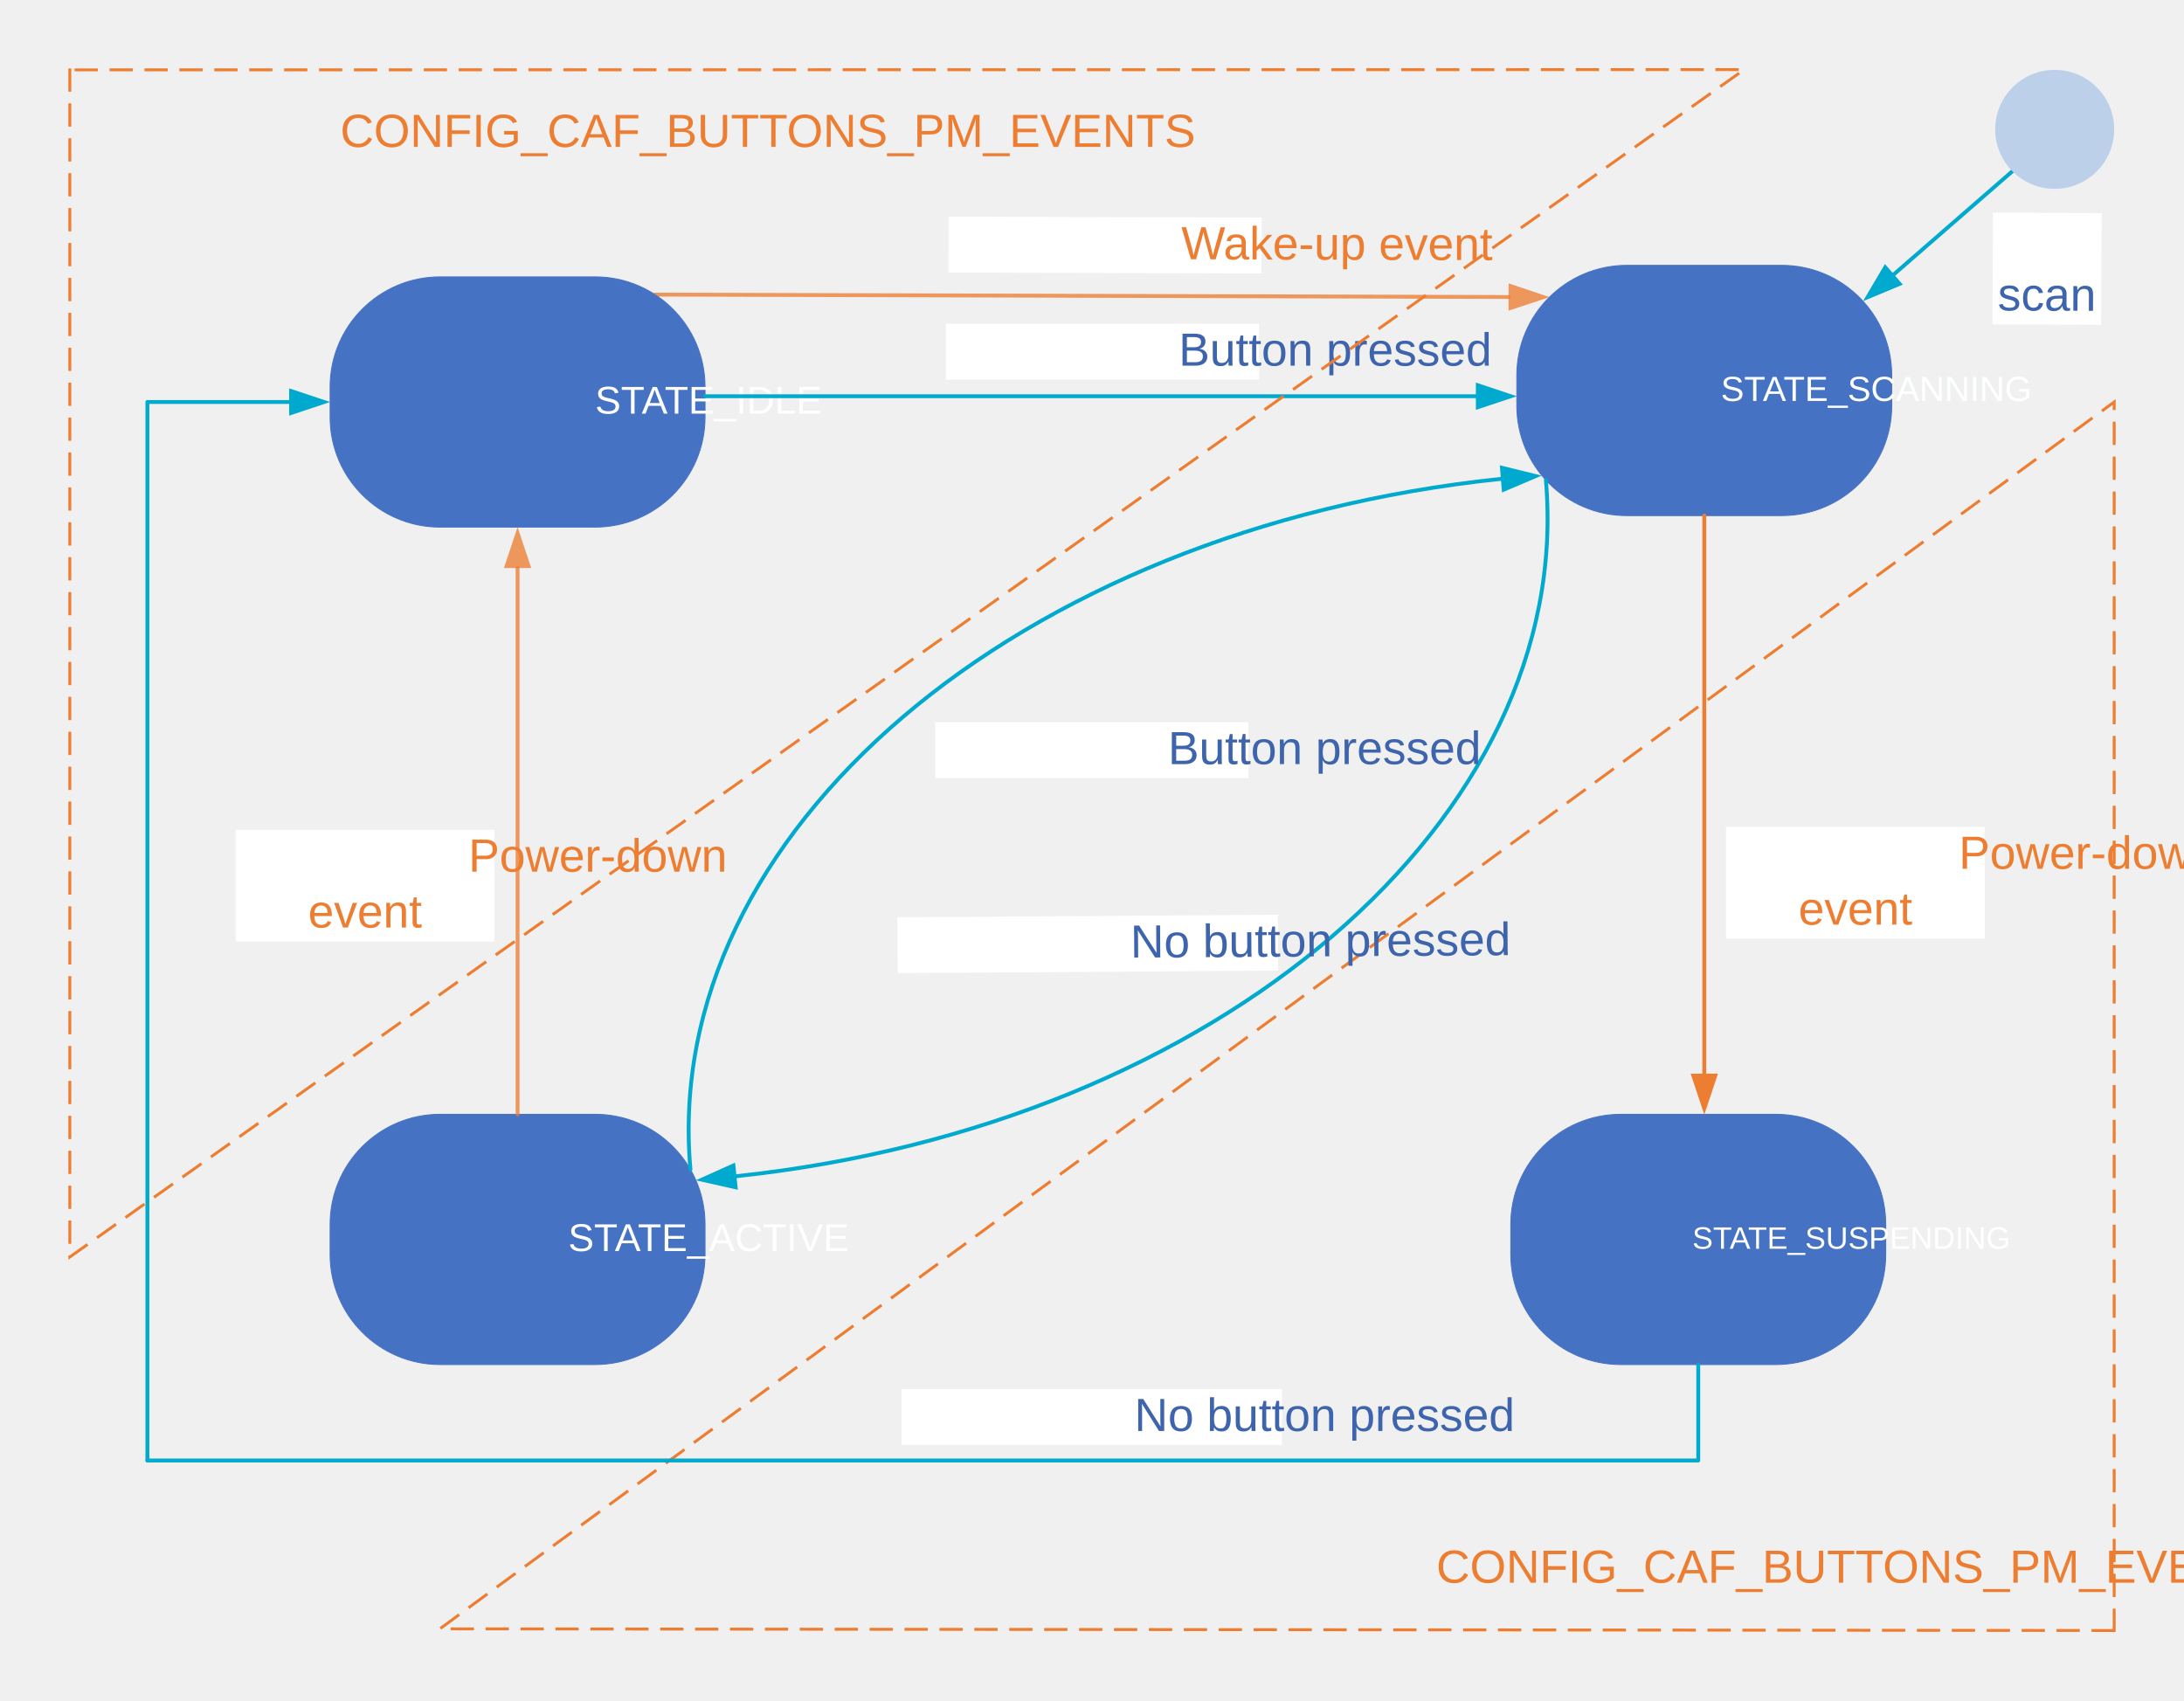
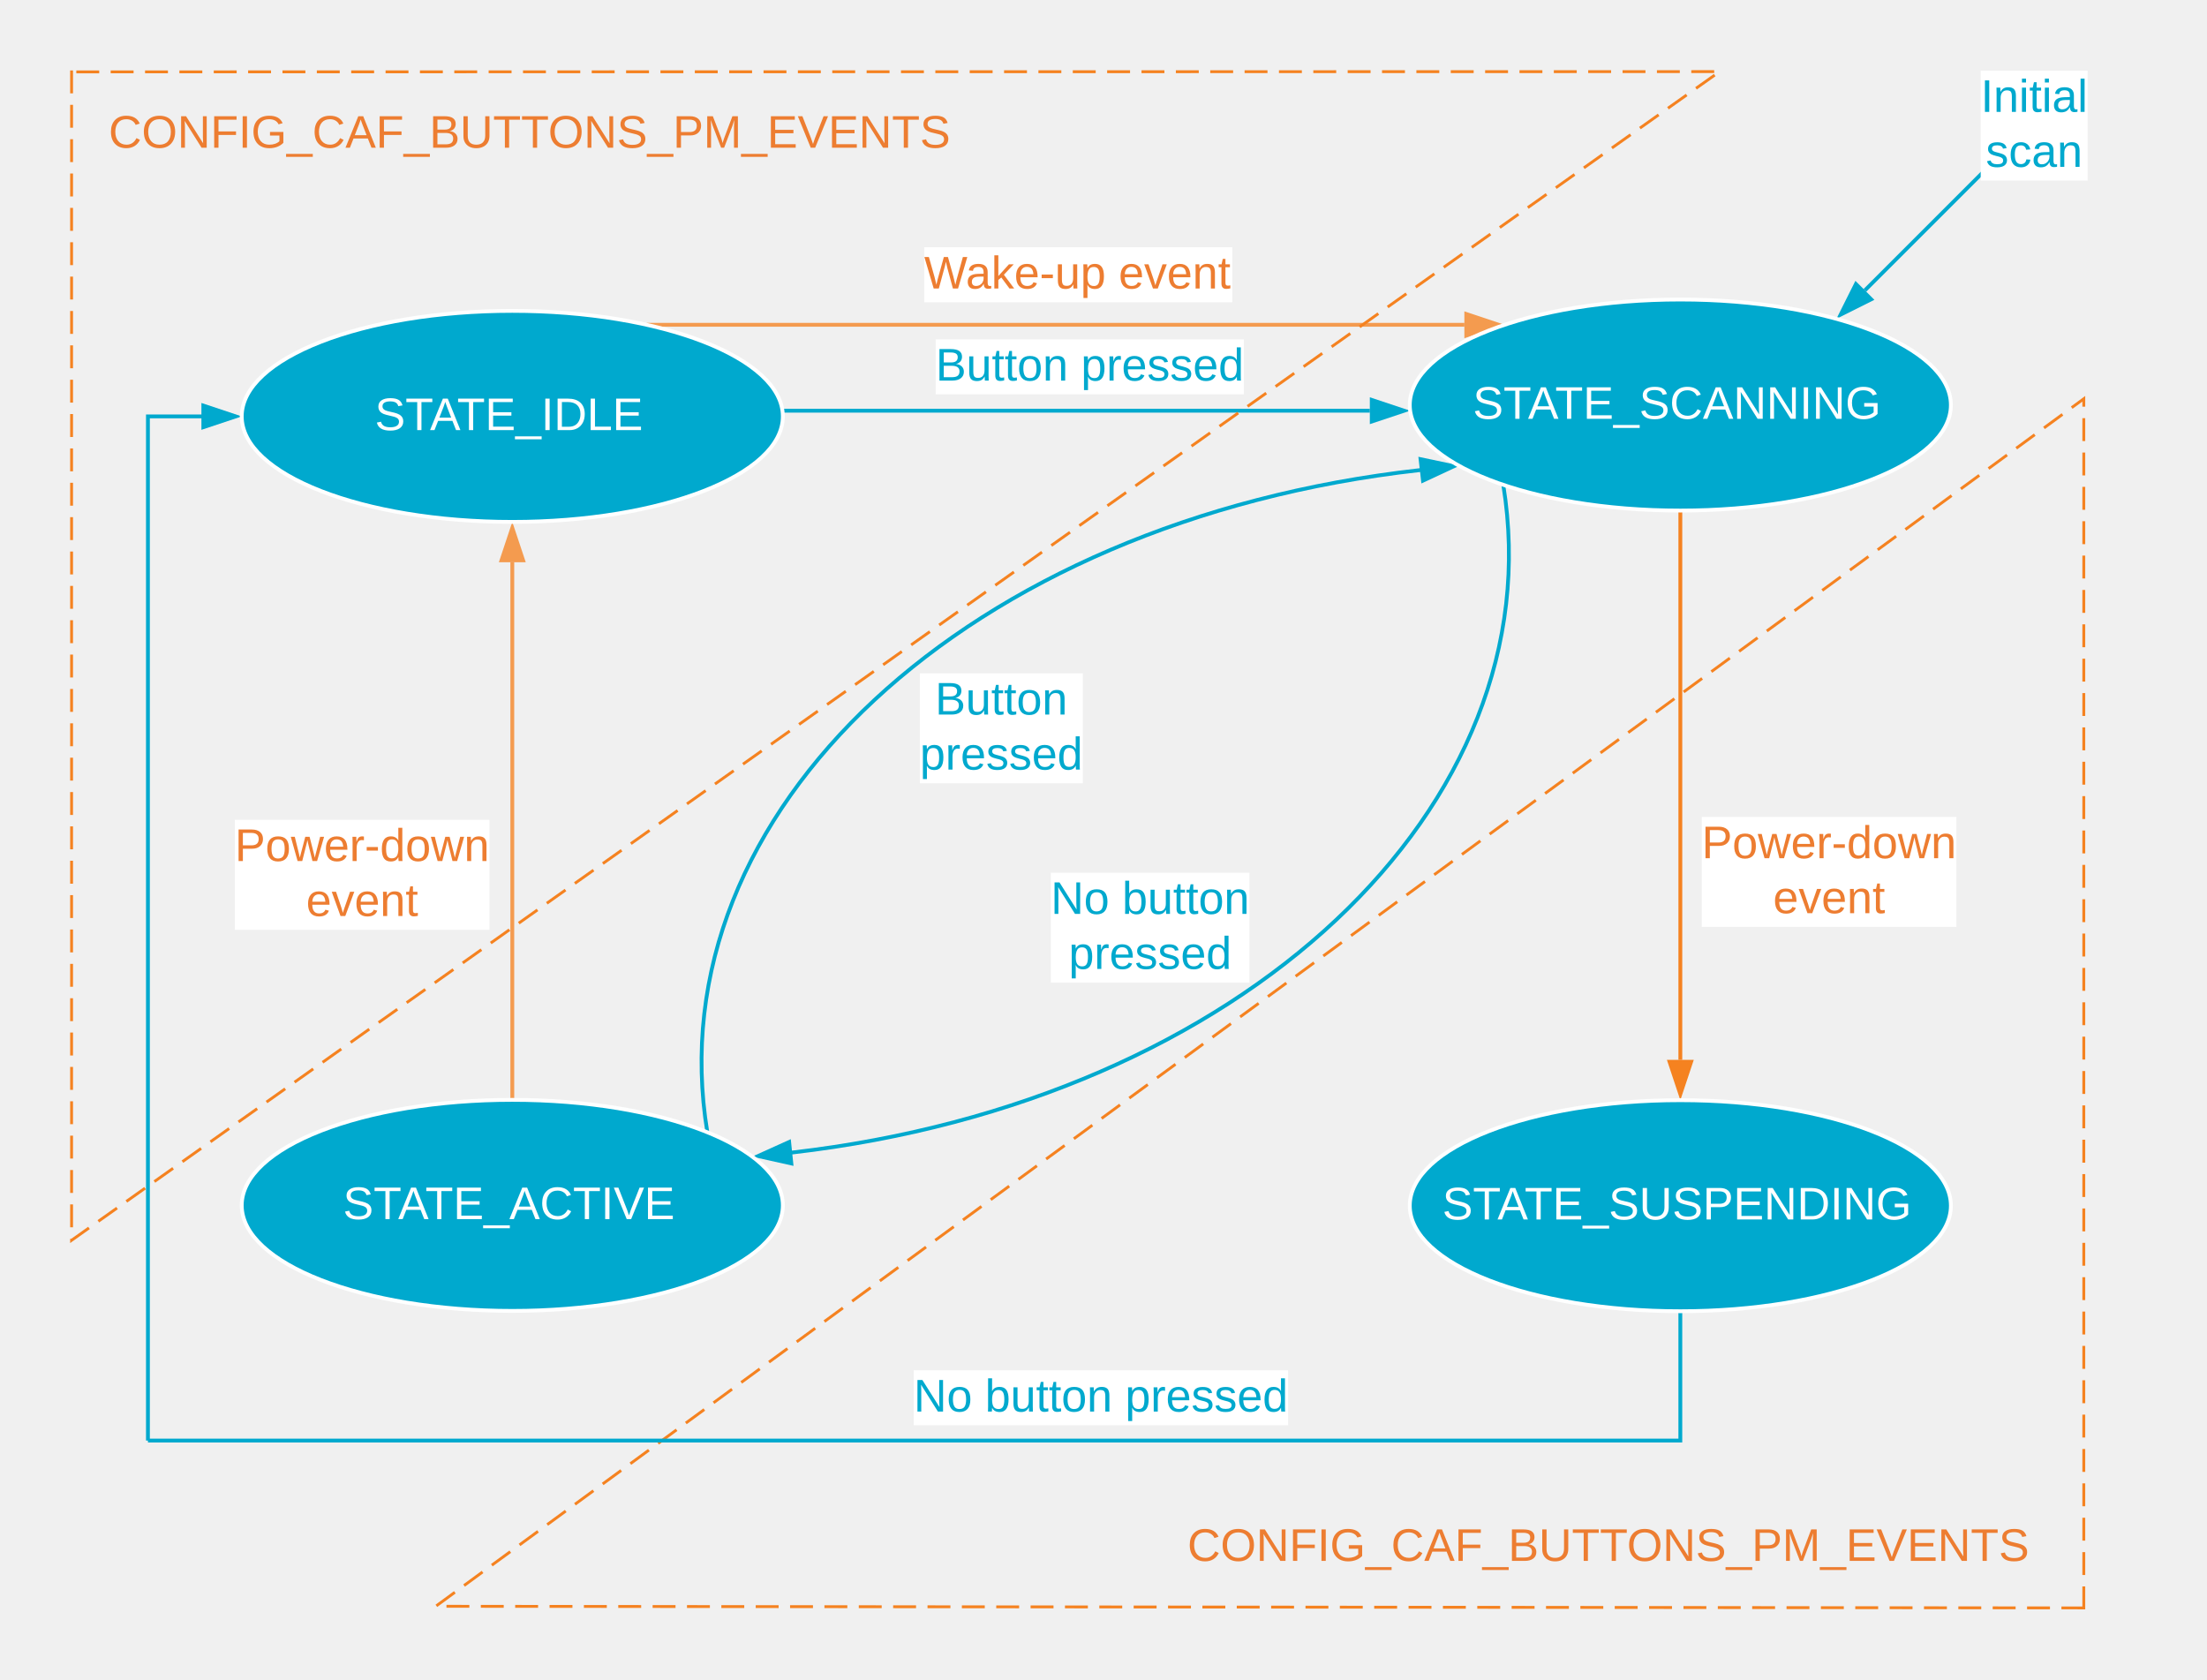
- <svg xmlns="http://www.w3.org/2000/svg" xmlns:ns1="http://schemas.microsoft.com/visio/2003/SVGExtensions/" xmlns:xlink="http://www.w3.org/1999/xlink" width="7.82in" height="6.088in" viewBox="0 0 563.045 438.319" xml:space="preserve" color-interpolation-filters="sRGB" class="st22">
-   <ns1:documentProperties ns1:langID="1033" ns1:metric="true" ns1:viewMarkup="false">
-     <ns1:userDefs>
-       <ns1:ud ns1:nameU="msvSubprocessMaster" ns1:prompt="" ns1:val="VT4(Rectangle)" />
-       <ns1:ud ns1:nameU="msvNoAutoConnect" ns1:val="VT0(1):26" />
-     </ns1:userDefs>
-   </ns1:documentProperties>
+ <svg xmlns="http://www.w3.org/2000/svg" xmlns:xlink="http://www.w3.org/1999/xlink" width="8.029in" height="6.11in" viewBox="0 0 578.068 439.888" xml:space="preserve" color-interpolation-filters="sRGB" class="st19">
  <style type="text/css">
	
- 		.st1 {marker-end:url(#mrkr13-6);stroke:#ed7d31;stroke-linecap:round;stroke-linejoin:round;stroke-opacity:0.77;stroke-width:1}
- 		.st2 {fill:#ed7d31;fill-opacity:0.77;stroke:#ed7d31;stroke-opacity:0.77;stroke-width:0.284}
- 		.st3 {fill:#ffffff;stroke:none;stroke-linecap:butt;stroke-width:7.2}
+ 		.st1 {marker-end:url(#mrkr13-6);stroke:#f58220;stroke-linecap:butt;stroke-opacity:0.77;stroke-width:1}
+ 		.st2 {fill:#f58220;fill-opacity:0.77;stroke:#f58220;stroke-opacity:0.77;stroke-width:0.284}
+ 		.st3 {fill:#ffffff;stroke:none;stroke-linecap:butt}
		.st4 {fill:#ed7d31;font-family:Arial;font-size:1em}
- 		.st5 {fill:#4672c4;stroke:#4672c4;stroke-width:0.25}
- 		.st6 {fill:#ffffff;font-family:Arial;font-size:0.833em}
- 		.st7 {fill:#ffffff;font-family:Arial;font-size:0.667em}
- 		.st8 {marker-end:url(#mrkr13-20);stroke:#00a9ce;stroke-linecap:round;stroke-linejoin:round;stroke-width:1}
- 		.st9 {fill:#00a9ce;fill-opacity:1;stroke:#00a9ce;stroke-opacity:1;stroke-width:0.284}
- 		.st10 {fill:#3d64ac;font-family:Arial;font-size:1em}
- 		.st11 {fill:#feffff;font-family:Arial;font-size:0.75em}
- 		.st12 {fill:none;stroke:#ed7d31;stroke-dasharray:5.25,3.75;stroke-width:0.75}
- 		.st13 {marker-end:url(#mrkr13-36);stroke:#ed7d31;stroke-linecap:round;stroke-linejoin:round;stroke-width:1}
- 		.st14 {fill:#ed7d31;fill-opacity:1;stroke:#ed7d31;stroke-opacity:1;stroke-width:0.284}
- 		.st15 {font-size:1em}
- 		.st16 {marker-start:url(#mrkr13-53);stroke:#00a9ce;stroke-linecap:round;stroke-linejoin:round;stroke-width:1}
- 		.st17 {stroke:#00a9ce;stroke-linecap:round;stroke-linejoin:round;stroke-width:1}
- 		.st18 {fill:none;stroke:none;stroke-width:0.25}
- 		.st19 {fill:#ffffff;stroke:none;stroke-linecap:butt}
- 		.st20 {fill:#bdd0e9;stroke:none;stroke-width:0.25}
- 		.st21 {marker-end:url(#mrkr13-84);stroke:#00a9ce;stroke-linecap:round;stroke-linejoin:round;stroke-width:1}
- 		.st22 {fill:none;fill-rule:evenodd;font-size:12px;overflow:visible;stroke-linecap:square;stroke-miterlimit:3}
+ 		.st5 {marker-end:url(#mrkr13-14);stroke:#00a9ce;stroke-linecap:butt;stroke-width:1}
+ 		.st6 {fill:#00a9ce;fill-opacity:1;stroke:#00a9ce;stroke-opacity:1;stroke-width:0.284}
+ 		.st7 {fill:#ffffff;stroke:none;stroke-linecap:butt;stroke-width:7.2}
+ 		.st8 {fill:#00a9ce;font-family:Arial;font-size:1em}
+ 		.st9 {fill:none;stroke:#f58220;stroke-dasharray:5.25,3.75;stroke-width:0.75}
+ 		.st10 {marker-end:url(#mrkr13-24);stroke:#f58220;stroke-linecap:butt;stroke-width:1}
+ 		.st11 {fill:#f58220;fill-opacity:1;stroke:#f58220;stroke-opacity:1;stroke-width:0.284}
+ 		.st12 {font-size:1em}
+ 		.st13 {marker-start:url(#mrkr13-41);stroke:#00a9ce;stroke-linecap:butt;stroke-width:1}
+ 		.st14 {stroke:#00a9ce;stroke-linecap:butt;stroke-width:1}
+ 		.st15 {fill:none;stroke:none;stroke-width:1}
+ 		.st16 {marker-end:url(#mrkr13-70);stroke:#00a9ce;stroke-linecap:butt;stroke-width:1}
+ 		.st17 {fill:#00a9ce;stroke:#feffff;stroke-width:1}
+ 		.st18 {fill:#feffff;font-family:Arial;font-size:1em}
+ 		.st19 {fill:none;fill-rule:evenodd;font-size:12px;overflow:visible;stroke-linecap:square;stroke-miterlimit:3}
	
	</style>
  <defs id="Markers">
    <g id="lend13">
      <path d="M 3 1 L 0 0 L 3 -1 L 3 1 " style="stroke:none" />
    </g>
-     <marker id="mrkr13-6" class="st2" ns1:arrowType="13" ns1:arrowSize="2" ns1:setback="10.56" refX="-10.56" orient="auto" markerUnits="strokeWidth" overflow="visible">
+     <marker id="mrkr13-6" class="st2" refX="-10.56" orient="auto" markerUnits="strokeWidth" overflow="visible">
      <use xlink:href="#lend13" transform="scale(-3.52,-3.52) " />
    </marker>
-     <marker id="mrkr13-20" class="st9" ns1:arrowType="13" ns1:arrowSize="2" ns1:setback="10.56" refX="-10.56" orient="auto" markerUnits="strokeWidth" overflow="visible">
+     <marker id="mrkr13-14" class="st6" refX="-10.56" orient="auto" markerUnits="strokeWidth" overflow="visible">
      <use xlink:href="#lend13" transform="scale(-3.52,-3.52) " />
    </marker>
-     <marker id="mrkr13-36" class="st14" ns1:arrowType="13" ns1:arrowSize="2" ns1:setback="10.56" refX="-10.56" orient="auto" markerUnits="strokeWidth" overflow="visible">
+     <marker id="mrkr13-24" class="st11" refX="-10.56" orient="auto" markerUnits="strokeWidth" overflow="visible">
      <use xlink:href="#lend13" transform="scale(-3.52,-3.52) " />
    </marker>
-     <marker id="mrkr13-53" class="st9" ns1:arrowType="13" ns1:arrowSize="2" ns1:setback="10.2" refX="10.2" orient="auto" markerUnits="strokeWidth" overflow="visible">
+     <marker id="mrkr13-41" class="st6" refX="10.2" orient="auto" markerUnits="strokeWidth" overflow="visible">
      <use xlink:href="#lend13" transform="scale(3.52) " />
    </marker>
-     <marker id="mrkr13-84" class="st9" ns1:arrowType="13" ns1:arrowSize="2" ns1:setback="10.2" refX="-10.2" orient="auto" markerUnits="strokeWidth" overflow="visible">
+     <marker id="mrkr13-70" class="st6" refX="-10.2" orient="auto" markerUnits="strokeWidth" overflow="visible">
      <use xlink:href="#lend13" transform="scale(-3.52,-3.52) " />
    </marker>
  </defs>
-   <g ns1:mID="0" ns1:index="1" ns1:groupContext="foregroundPage">
-     <ns1:userDefs>
-       <ns1:ud ns1:nameU="msvThemeOrder" ns1:val="VT0(0):26" />
-     </ns1:userDefs>
-     <ns1:pageProperties ns1:drawingScale="0.0393701" ns1:pageScale="0.0393701" ns1:drawingUnits="24" ns1:shadowOffsetX="8.50394" ns1:shadowOffsetY="-8.50394" />
-     <ns1:layer ns1:name="Connector" ns1:index="0" />
-     <g id="shape104-1" ns1:mID="104" ns1:groupContext="shape" transform="translate(170.073,-362.387) rotate(0.162211)">
-       <ns1:textBlock ns1:margins="rect(4,4,4,4)" ns1:tabSpace="42.5197" />
-       <ns1:textRect cx="116.025" cy="425.219" width="229.23" height="0" />
-       <path d="M0 438.32 L220.08 438.32" class="st1" />
-       <rect ns1:rectContext="textBkgnd" x="75.671" y="418.019" width="80.708" height="14.4" class="st3" />
-       <text x="75.67" y="428.82" class="st4" ns1:langID="1033">
-         <ns1:paragraph ns1:horizAlign="1" />
-         <ns1:tabList />Wake-up event</text>
+   <g>
+     <g id="shape6-1" transform="translate(169.357,-354.829)">
+       <path d="M0 439.89 L214.2 439.89" class="st1" />
+       <rect x="72.717" y="419.587" width="80.708" height="14.4" class="st3" />
+       <text x="72.72" y="430.39" class="st4">Wake-up event</text>
    </g>
-     <g id="shape2-9" ns1:mID="2" ns1:groupContext="shape" transform="translate(85.1091,-302.449)">
-       <ns1:textBlock ns1:margins="rect(4,4,4,4)" />
-       <ns1:textRect cx="48.323" cy="406.068" width="96.65" height="64.504" />
-       <rect x="0" y="373.816" width="96.646" height="64.504" rx="28.346" ry="28.346" class="st5" />
-       <text x="18.31" y="409.07" class="st6" ns1:langID="1033">
-         <ns1:paragraph ns1:horizAlign="1" ns1:bulletSize="0.166667" />
-         <ns1:tabList />STATE_IDLE</text>
+     <g id="shape9-9" transform="translate(204.946,-325.234)">
+       <path d="M0 432.8 L153.85 432.8" class="st5" />
+       <rect x="40.136" y="414.114" width="80.72" height="14.4" class="st7" />
+       <text x="40.14" y="424.91" class="st8">Button pressed</text>
    </g>
-     <g id="shape4-12" ns1:mID="4" ns1:groupContext="shape" transform="translate(389.496,-86.5667)">
-       <ns1:textBlock ns1:margins="rect(4,4,4,4)" />
-       <ns1:textRect cx="48.323" cy="406.068" width="96.65" height="64.504" />
-       <rect x="0" y="373.816" width="96.646" height="64.504" rx="28.346" ry="28.346" class="st5" />
-       <text x="6.76" y="408.47" class="st7" ns1:langID="1033">
-         <ns1:paragraph ns1:horizAlign="1" ns1:bulletSize="0.166667" />
-         <ns1:tabList />STATE_SUSPENDING</text>
+     <g id="shape12-17" transform="translate(105.907,421.138) rotate(-90)">
+       <path d="M0 439.89 L316.7 439.89 L0.43 8.23 L0 439.89 Z" class="st9" />
    </g>
-     <g id="shape6-15" ns1:mID="6" ns1:groupContext="shape" ns1:layerMember="0" transform="translate(181.755,-329.098)">
-       <ns1:textBlock ns1:margins="rect(4,4,4,4)" ns1:tabSpace="42.5197" />
-       <ns1:textRect cx="102.47" cy="419.745" width="90.95" height="22.404" />
-       <path d="M0 431.23 L198.73 431.23" class="st8" />
-       <rect ns1:rectContext="textBkgnd" x="62.11" y="412.546" width="80.72" height="14.4" class="st3" />
-       <text x="62.11" y="423.35" class="st10" ns1:langID="1033">
-         <ns1:paragraph ns1:horizAlign="1" />
-         <ns1:tabList />Button pressed</text>
-     </g>
-     <g id="shape3-23" ns1:mID="3" ns1:groupContext="shape" transform="translate(391.047,-305.418)">
-       <ns1:textBlock ns1:margins="rect(4,4,4,4)" />
-       <ns1:textRect cx="48.323" cy="406.068" width="96.65" height="64.504" />
-       <rect x="0" y="373.816" width="96.646" height="64.504" rx="28.346" ry="28.346" class="st5" />
-       <text x="7.57" y="408.77" class="st11" ns1:langID="1033">
-         <ns1:paragraph ns1:horizAlign="1" ns1:bulletSize="0.166667" />
-         <ns1:tabList />STATE_SCANNING</text>
-     </g>
-     <g id="shape5-26" ns1:mID="5" ns1:groupContext="shape" transform="translate(85.1091,-86.5667)">
-       <ns1:textBlock ns1:margins="rect(4,4,4,4)" />
-       <ns1:textRect cx="48.323" cy="406.068" width="96.65" height="64.504" />
-       <rect x="0" y="373.816" width="96.646" height="64.504" rx="28.346" ry="28.346" class="st5" />
-       <text x="11.37" y="409.07" class="st6" ns1:langID="1033">
-         <ns1:paragraph ns1:horizAlign="1" ns1:bulletSize="0.166667" />
-         <ns1:tabList />STATE_ACTIVE</text>
-     </g>
-     <g id="shape41-29" ns1:mID="41" ns1:groupContext="shape" transform="translate(106.725,420.319) rotate(-90)">
-       <ns1:userDefs>
-         <ns1:ud ns1:nameU="visVersion" ns1:val="VT0(15):26" />
-       </ns1:userDefs>
-       <path d="M0 438.32 L316.7 438.32 L0.43 6.66 L0 438.32 Z" class="st12" />
-     </g>
-     <g id="shape43-31" ns1:mID="43" ns1:groupContext="shape" ns1:layerMember="0" transform="translate(432.283,-305.418)">
-       <ns1:textBlock ns1:margins="rect(4,4,4,4)" ns1:tabSpace="42.5197" />
-       <ns1:textRect cx="46.047" cy="532.967" width="78.04" height="36.804" />
-       <path d="M7.09 438.32 L7.09 582.19" class="st13" />
-       <rect ns1:rectContext="textBkgnd" x="12.698" y="518.567" width="66.698" height="28.8" class="st3" />
-       <text x="12.7" y="529.37" class="st4" ns1:langID="1033">
-         <ns1:paragraph ns1:horizAlign="1" />
-         <ns1:tabList />Power-down<ns1:newlineChar />
-         <tspan x="31.37" dy="1.2em" class="st15">event</tspan>
+     <g id="shape13-19" transform="translate(433.033,-306.168)">
+       <path d="M7.09 439.89 L7.09 583.76" class="st10" />
+       <rect x="12.698" y="520.135" width="66.698" height="28.8" class="st7" />
+       <text x="12.7" y="530.94" class="st4">Power-down <tspan x="31.37" dy="1.2em" class="st12">event</tspan>
      </text>
    </g>
-     <g id="shape44-40" ns1:mID="44" ns1:groupContext="shape" ns1:layerMember="0" transform="translate(126.345,-151.07)">
-       <ns1:textBlock ns1:margins="rect(4,4,4,4)" ns1:tabSpace="42.5197" />
-       <ns1:textRect cx="-32.243" cy="379.365" width="78.04" height="36.804" />
-       <path d="M7.09 438.32 L7.09 297.5" class="st1" />
-       <rect ns1:rectContext="textBkgnd" x="-65.592" y="364.965" width="66.698" height="28.8" class="st3" />
-       <text x="-65.59" y="375.76" class="st4" ns1:langID="1033">
-         <ns1:paragraph ns1:horizAlign="1" />
-         <ns1:tabList />Power-down<ns1:newlineChar />
-         <ns1:paragraph ns1:horizAlign="1" />
-         <tspan x="-46.92" dy="1.2em" class="st15">event</tspan>
+     <g id="shape14-28" transform="translate(127.095,-151.82)">
+       <path d="M7.09 439.89 L7.09 299.07" class="st1" />
+       <rect x="-65.592" y="366.533" width="66.698" height="28.8" class="st7" />
+       <text x="-65.59" y="377.33" class="st4">Power-down <tspan x="-46.92" dy="1.2em" class="st12">event</tspan>
      </text>
    </g>
-     <g id="shape45-48" ns1:mID="45" ns1:groupContext="shape" ns1:layerMember="0" transform="translate(85.1091,-334.7)">
-       <path d="M-10.2 438.32 L-10.56 438.32 L-47.11 438.32 L-47.11 711.18" class="st16" />
+     <g id="shape15-36" transform="translate(63.3158,-330.836)">
+       <path d="M-10.2 439.89 L-10.56 439.89 L-24.57 439.89 L-24.57 708.14" class="st13" />
    </g>
-     <g id="shape46-54" ns1:mID="46" ns1:groupContext="shape" ns1:layerMember="0" transform="translate(437.819,-86.5667)">
-       <ns1:textBlock ns1:margins="rect(4,4,4,4)" ns1:tabSpace="42.5197" />
-       <ns1:textRect cx="-156.346" cy="451.847" width="109.41" height="22.404" />
-       <path d="M0 438.32 L0 463.05 L-399.82 463.05" class="st17" />
-       <rect ns1:rectContext="textBkgnd" x="-205.378" y="444.648" width="98.064" height="14.4" class="st3" />
-       <text x="-205.38" y="455.45" class="st10" ns1:langID="1033">
-         <ns1:paragraph ns1:spBefore="6" ns1:spAfter="6" ns1:horizAlign="1" />
-         <ns1:tabList />No button pressed</text>
+     <g id="shape16-42" transform="translate(440.12,-96.4585)">
+       <path d="M0 439.89 L0 473.76 L-401.37 473.76" class="st14" />
+       <rect x="-200.797" y="455.357" width="98.064" height="14.4" class="st7" />
+       <text x="-200.8" y="466.16" class="st8">No button pressed</text>
    </g>
-     <g id="shape73-59" ns1:mID="73" ns1:groupContext="shape" transform="translate(58.3779,-213.341)">
-       <rect x="0" y="418.319" width="152" height="20" class="st18" />
+     <g id="shape17-47" transform="translate(59.1279,-214.091)">
+       <rect x="0" y="419.888" width="152" height="20" class="st15" />
    </g>
-     <g id="shape77-61" ns1:mID="77" ns1:groupContext="shape" transform="translate(456.319,18) rotate(90)">
-       <ns1:userDefs>
-         <ns1:ud ns1:nameU="visVersion" ns1:val="VT0(15):26" />
-       </ns1:userDefs>
-       <path d="M0 438.32 L306.03 438.32 L-0.07 6.66 L0 438.32 Z" class="st12" />
+     <g id="shape18-49" transform="translate(458.638,18.8181) rotate(90)">
+       <path d="M0 439.89 L306.03 439.89 L-0.07 8.23 L0 439.89 Z" class="st9" />
    </g>
-     <g id="shape90-63" ns1:mID="90" ns1:groupContext="shape" transform="translate(806.475,374.841) rotate(138.982)">
-       <ns1:textBlock ns1:margins="rect(4,4,4,4)" ns1:tabSpace="42.5197" />
-       <ns1:textRect cx="9.755" cy="413.496" width="51.06" height="0" transform="rotate(-138.723)" />
-       <path d="M0 438.32 L40.5 438.32" class="st8" />
-       <rect ns1:rectContext="textBkgnd" x="-294.121" y="-318.719" width="28.014" height="28.8" transform="rotate(-138.723)" class="st19" />
-       <text x="-294.12" y="-307.92" transform="rotate(-138.723)" class="st10" ns1:langID="1033">
-         <ns1:paragraph ns1:horizAlign="1" />
-         <ns1:tabList />Initial <tspan x="-292.79" dy="1.2em" class="st15">scan</tspan>
+     <g id="shape19-51" transform="translate(830.605,355.993) rotate(135)">
+       <path d="M0 439.89 L43.97 439.89" class="st5" />
+       <rect x="-311.81" y="-337.502" width="28.014" height="28.8" transform="rotate(-135)" class="st7" />
+       <text x="-311.81" y="-326.7" transform="rotate(-135)" class="st8">Initial <tspan x="-310.48" dy="1.2em" class="st12">scan</tspan>
      </text>
    </g>
-     <g id="shape85-71" ns1:mID="85" ns1:groupContext="shape" transform="translate(514.37,-389.645)">
-       <rect x="0" y="407.645" width="30.675" height="30.675" rx="15.338" ry="15.338" class="st20" />
+     <g id="shape21-59" transform="translate(21.7421,-391.406)">
+       <rect x="0" y="413.084" width="234.126" height="26.803" class="st15" />
+       <text x="6.71" y="430.09" class="st4">CONFIG_CAF_BUTTONS_PM_EVENTS</text>
    </g>
-     <g id="shape92-73" ns1:mID="92" ns1:groupContext="shape" transform="translate(20.9921,-390.656)">
-       <ns1:textBlock ns1:margins="rect(4,4,4,4)" ns1:tabSpace="42.5197" />
-       <ns1:textRect cx="117.063" cy="424.918" width="234.13" height="26.803" />
-       <rect x="0" y="411.516" width="234.126" height="26.803" class="st18" />
-       <text x="6.71" y="428.52" class="st4" ns1:langID="1033">
-         <ns1:paragraph ns1:horizAlign="1" />
-         <ns1:tabList />CONFIG_CAF_BUTTONS_PM_EVENTS</text>
+     <g id="shape22-62" transform="translate(304.306,-21.2673)">
+       <rect x="0" y="413.084" width="234.126" height="26.803" class="st15" />
+       <text x="6.71" y="430.09" class="st4">CONFIG_CAF_BUTTONS_PM_EVENTS</text>
    </g>
-     <g id="shape93-76" ns1:mID="93" ns1:groupContext="shape" transform="translate(303.556,-20.5173)">
-       <ns1:textBlock ns1:margins="rect(4,4,4,4)" ns1:tabSpace="42.5197" />
-       <ns1:textRect cx="117.063" cy="424.918" width="234.13" height="26.803" />
-       <rect x="0" y="411.516" width="234.126" height="26.803" class="st18" />
-       <text x="6.71" y="428.52" class="st4" ns1:langID="1033">
-         <ns1:paragraph ns1:horizAlign="1" />
-         <ns1:tabList />CONFIG_CAF_BUTTONS_PM_EVENTS</text>
+     <g id="shape23-65" transform="translate(686.922,454.924) rotate(138.204)">
+       <path d="M-0 439.89 A223.802 158.968 41.9 0 1 255.42 433.65 L255.71 433.86" class="st16" />
+       <rect x="-411.69" y="-226.363" width="52.038" height="28.8" transform="rotate(-138.204)" class="st7" />
+       <text x="-411.69" y="-215.56" transform="rotate(-138.204)" class="st8">No button <tspan x="-407.02" dy="1.2em" class="st12">pressed</tspan>
+       </text>
    </g>
-     <g id="shape28-79" ns1:mID="28" ns1:groupContext="shape" transform="translate(677.079,462.187) rotate(140.545)">
-       <ns1:textBlock ns1:margins="rect(4,4,4,4)" ns1:tabSpace="42.5197" />
-       <ns1:textRect cx="167.178" cy="421.047" width="107.9" height="31.973" transform="rotate(-140.929)" />
-       <path d="M-0 438.32 A233.918 163.587 35.83 0 1 275.16 432.37 L275.46 432.57" class="st21" />
-       <rect ns1:rectContext="textBkgnd" x="-444.203" y="-228.715" width="98.064" height="14.4" transform="rotate(-140.929)" class="st3" />
-       <text x="-444.2" y="-217.91" transform="rotate(-140.929)" class="st10" ns1:langID="1033">
-         <ns1:paragraph ns1:horizAlign="1" />
-         <ns1:tabList />No button pressed</text>
+     <g id="shape24-74" transform="translate(-106.225,-32.8885) rotate(-41.5031)">
+       <path d="M-0 439.89 A224.592 158.03 41.96 0 1 254.69 433.67 L254.99 433.88" class="st16" />
+       <rect x="347.15" y="209.239" width="42.692" height="28.8" transform="rotate(41.5031)" class="st7" />
+       <text x="351.15" y="220.04" transform="rotate(41.5031)" class="st8">Button <tspan x="347.15" dy="1.2em" class="st12">pressed</tspan>
+       </text>
    </g>
-     <g id="shape23-87" ns1:mID="23" ns1:groupContext="shape" transform="translate(-99.0257,-38.1732) rotate(-39.1996)">
-       <ns1:textBlock ns1:margins="rect(4,4,4,4)" ns1:tabSpace="42.5197" />
-       <ns1:textRect cx="148.518" cy="419.926" width="96.55" height="36.102" transform="rotate(39.1841)" />
-       <path d="M-0 438.32 A234.744 162.664 36.01 0 1 274.46 432.39 L274.75 432.59" class="st21" />
-       <rect ns1:rectContext="textBkgnd" x="340.075" y="224.457" width="80.72" height="14.4" transform="rotate(39.1841)" class="st3" />
-       <text x="340.07" y="235.26" transform="rotate(39.1841)" class="st10" ns1:langID="1033">
-         <ns1:paragraph ns1:horizAlign="1" />
-         <ns1:tabList />Button pressed</text>
+     <g id="shape27-82" transform="translate(369.254,-306.168)">
+       <ellipse cx="70.866" cy="412.25" rx="70.866" ry="27.638" class="st17" />
+       <text x="16.52" y="415.85" class="st18">STATE_SCANNING</text>
+     </g>
+     <g id="shape29-85" transform="translate(369.254,-96.4585)">
+       <ellipse cx="70.866" cy="412.25" rx="70.866" ry="27.638" class="st17" />
+       <text x="8.52" y="415.85" class="st18">STATE_SUSPENDING</text>
+     </g>
+     <g id="shape30-88" transform="translate(63.3158,-96.5449)">
+       <ellipse cx="70.866" cy="412.25" rx="70.866" ry="27.638" class="st17" />
+       <text x="26.52" y="415.85" class="st18">STATE_ACTIVE</text>
+     </g>
+     <g id="shape31-91" transform="translate(63.3158,-303.199)">
+       <ellipse cx="70.866" cy="412.25" rx="70.866" ry="27.638" class="st17" />
+       <text x="34.85" y="415.85" class="st18">STATE_IDLE</text>
    </g>
  </g>
</svg>
